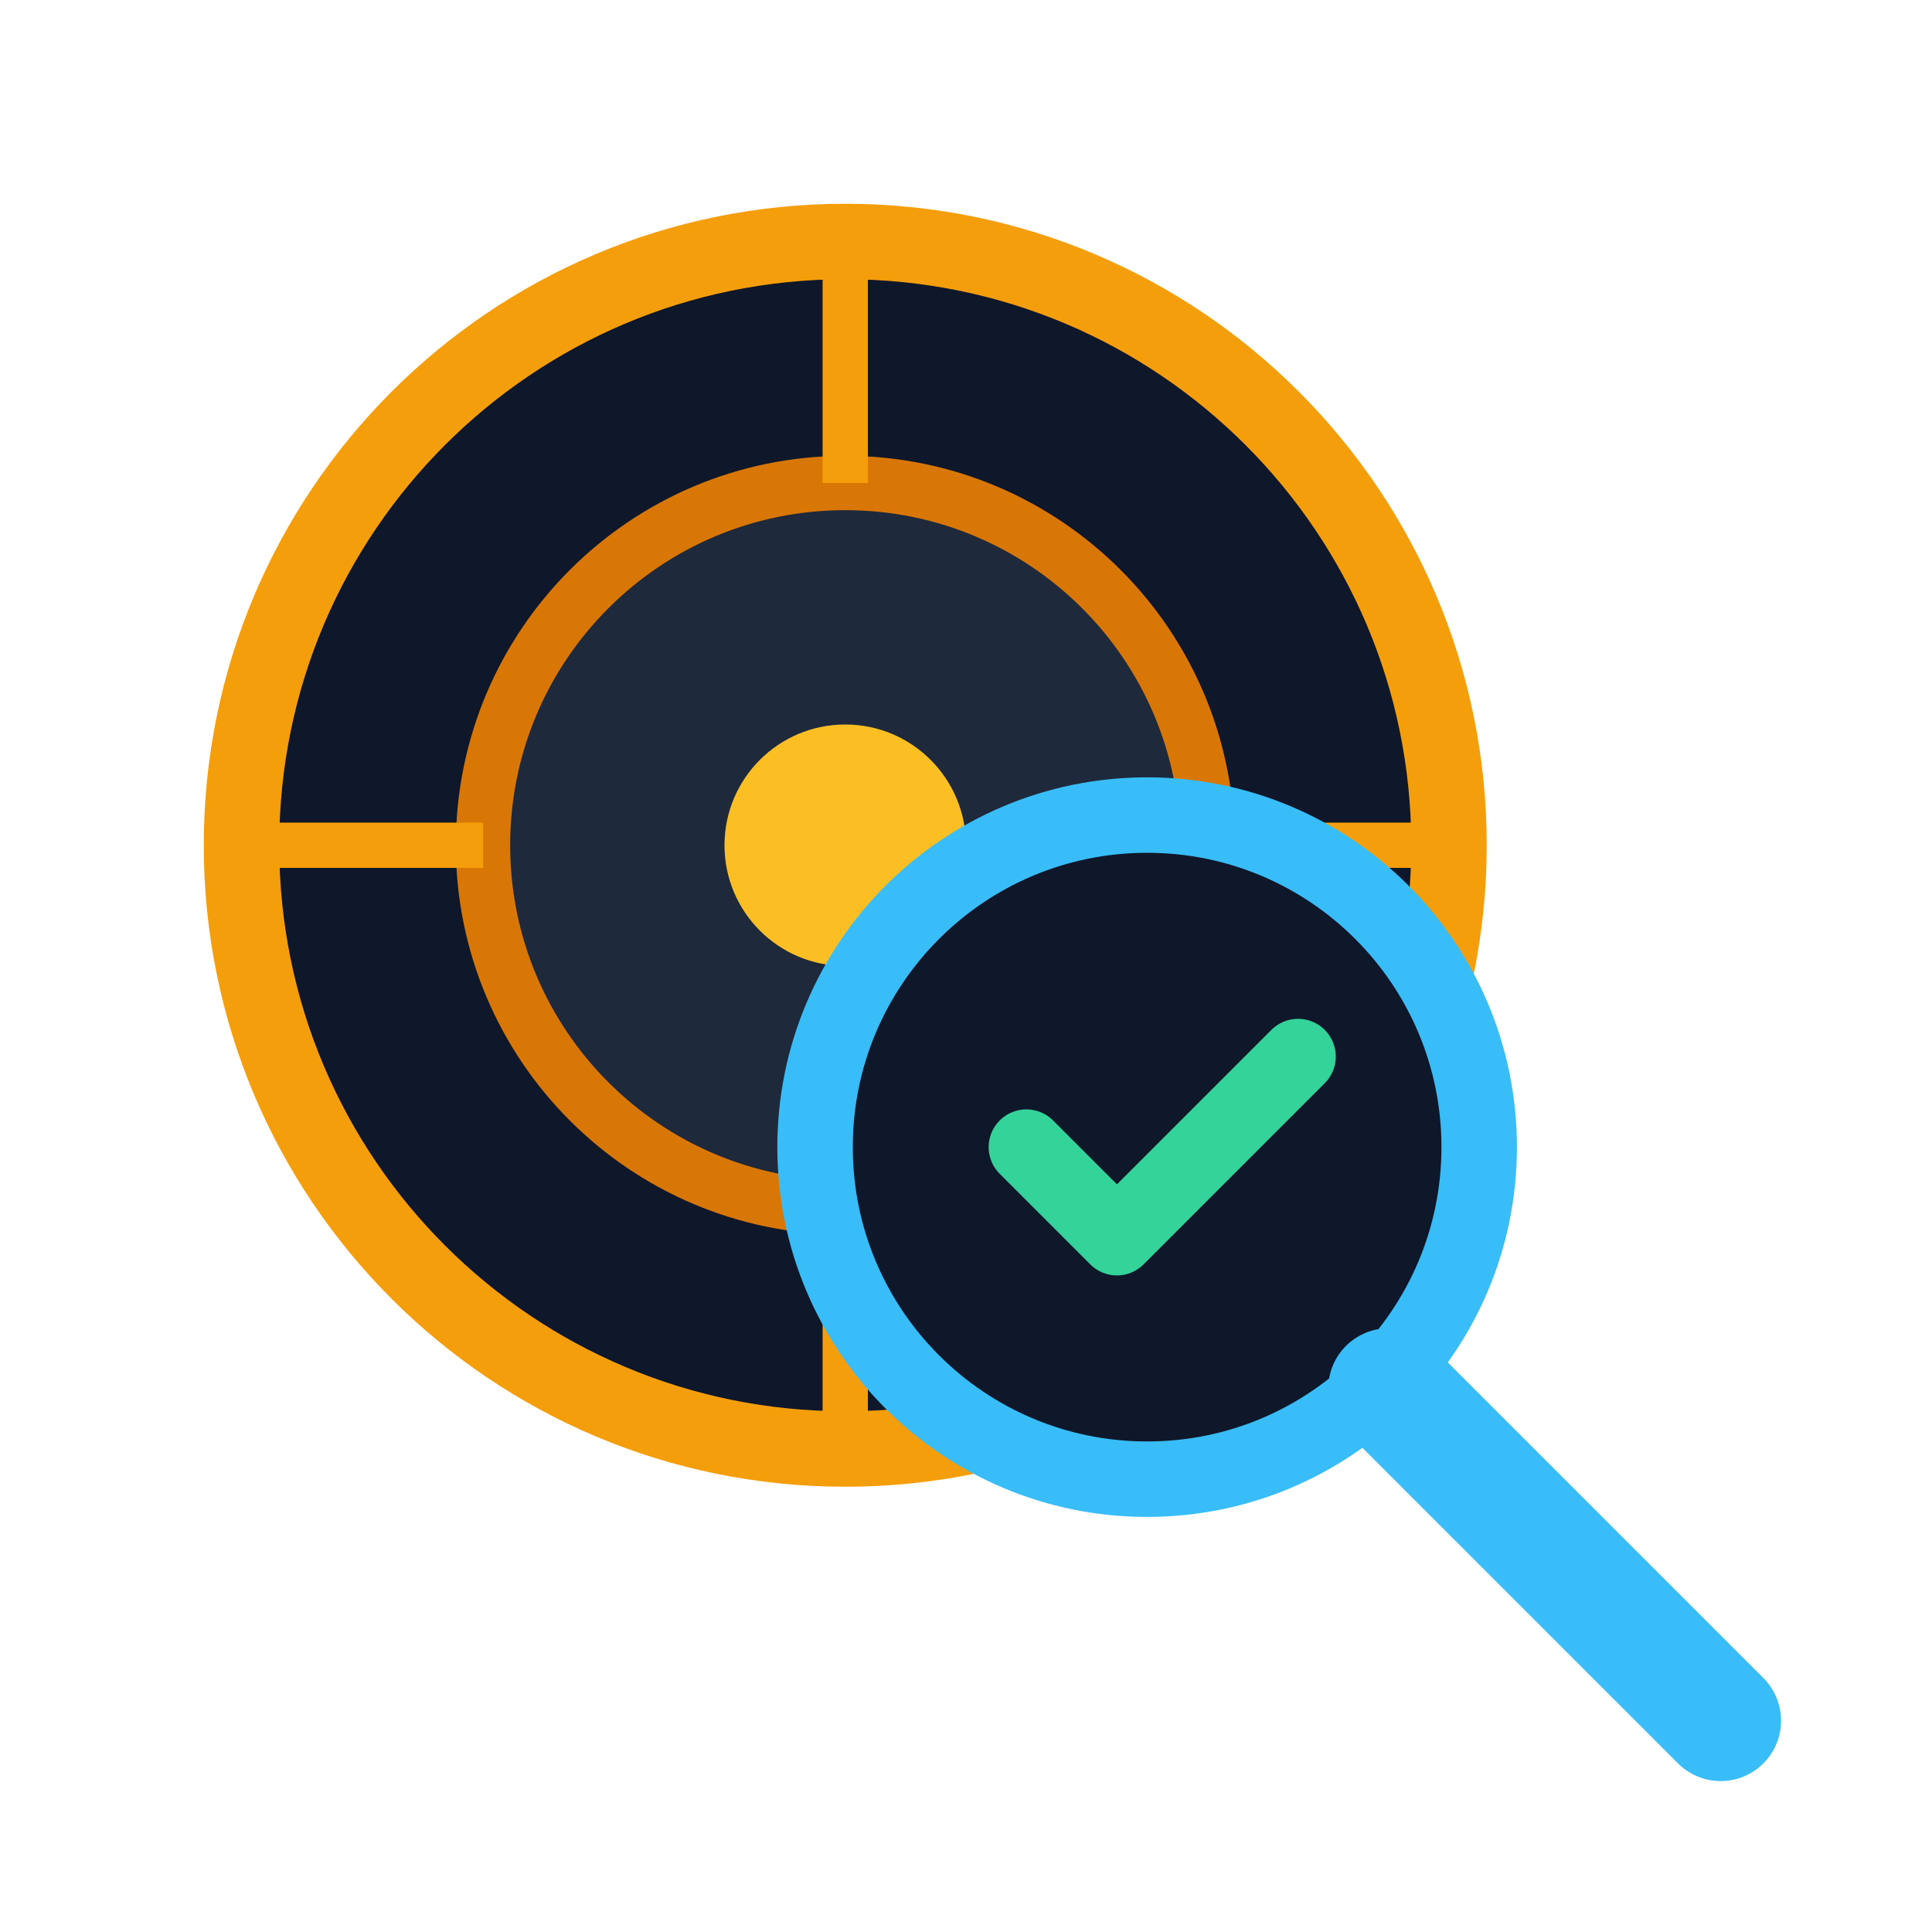
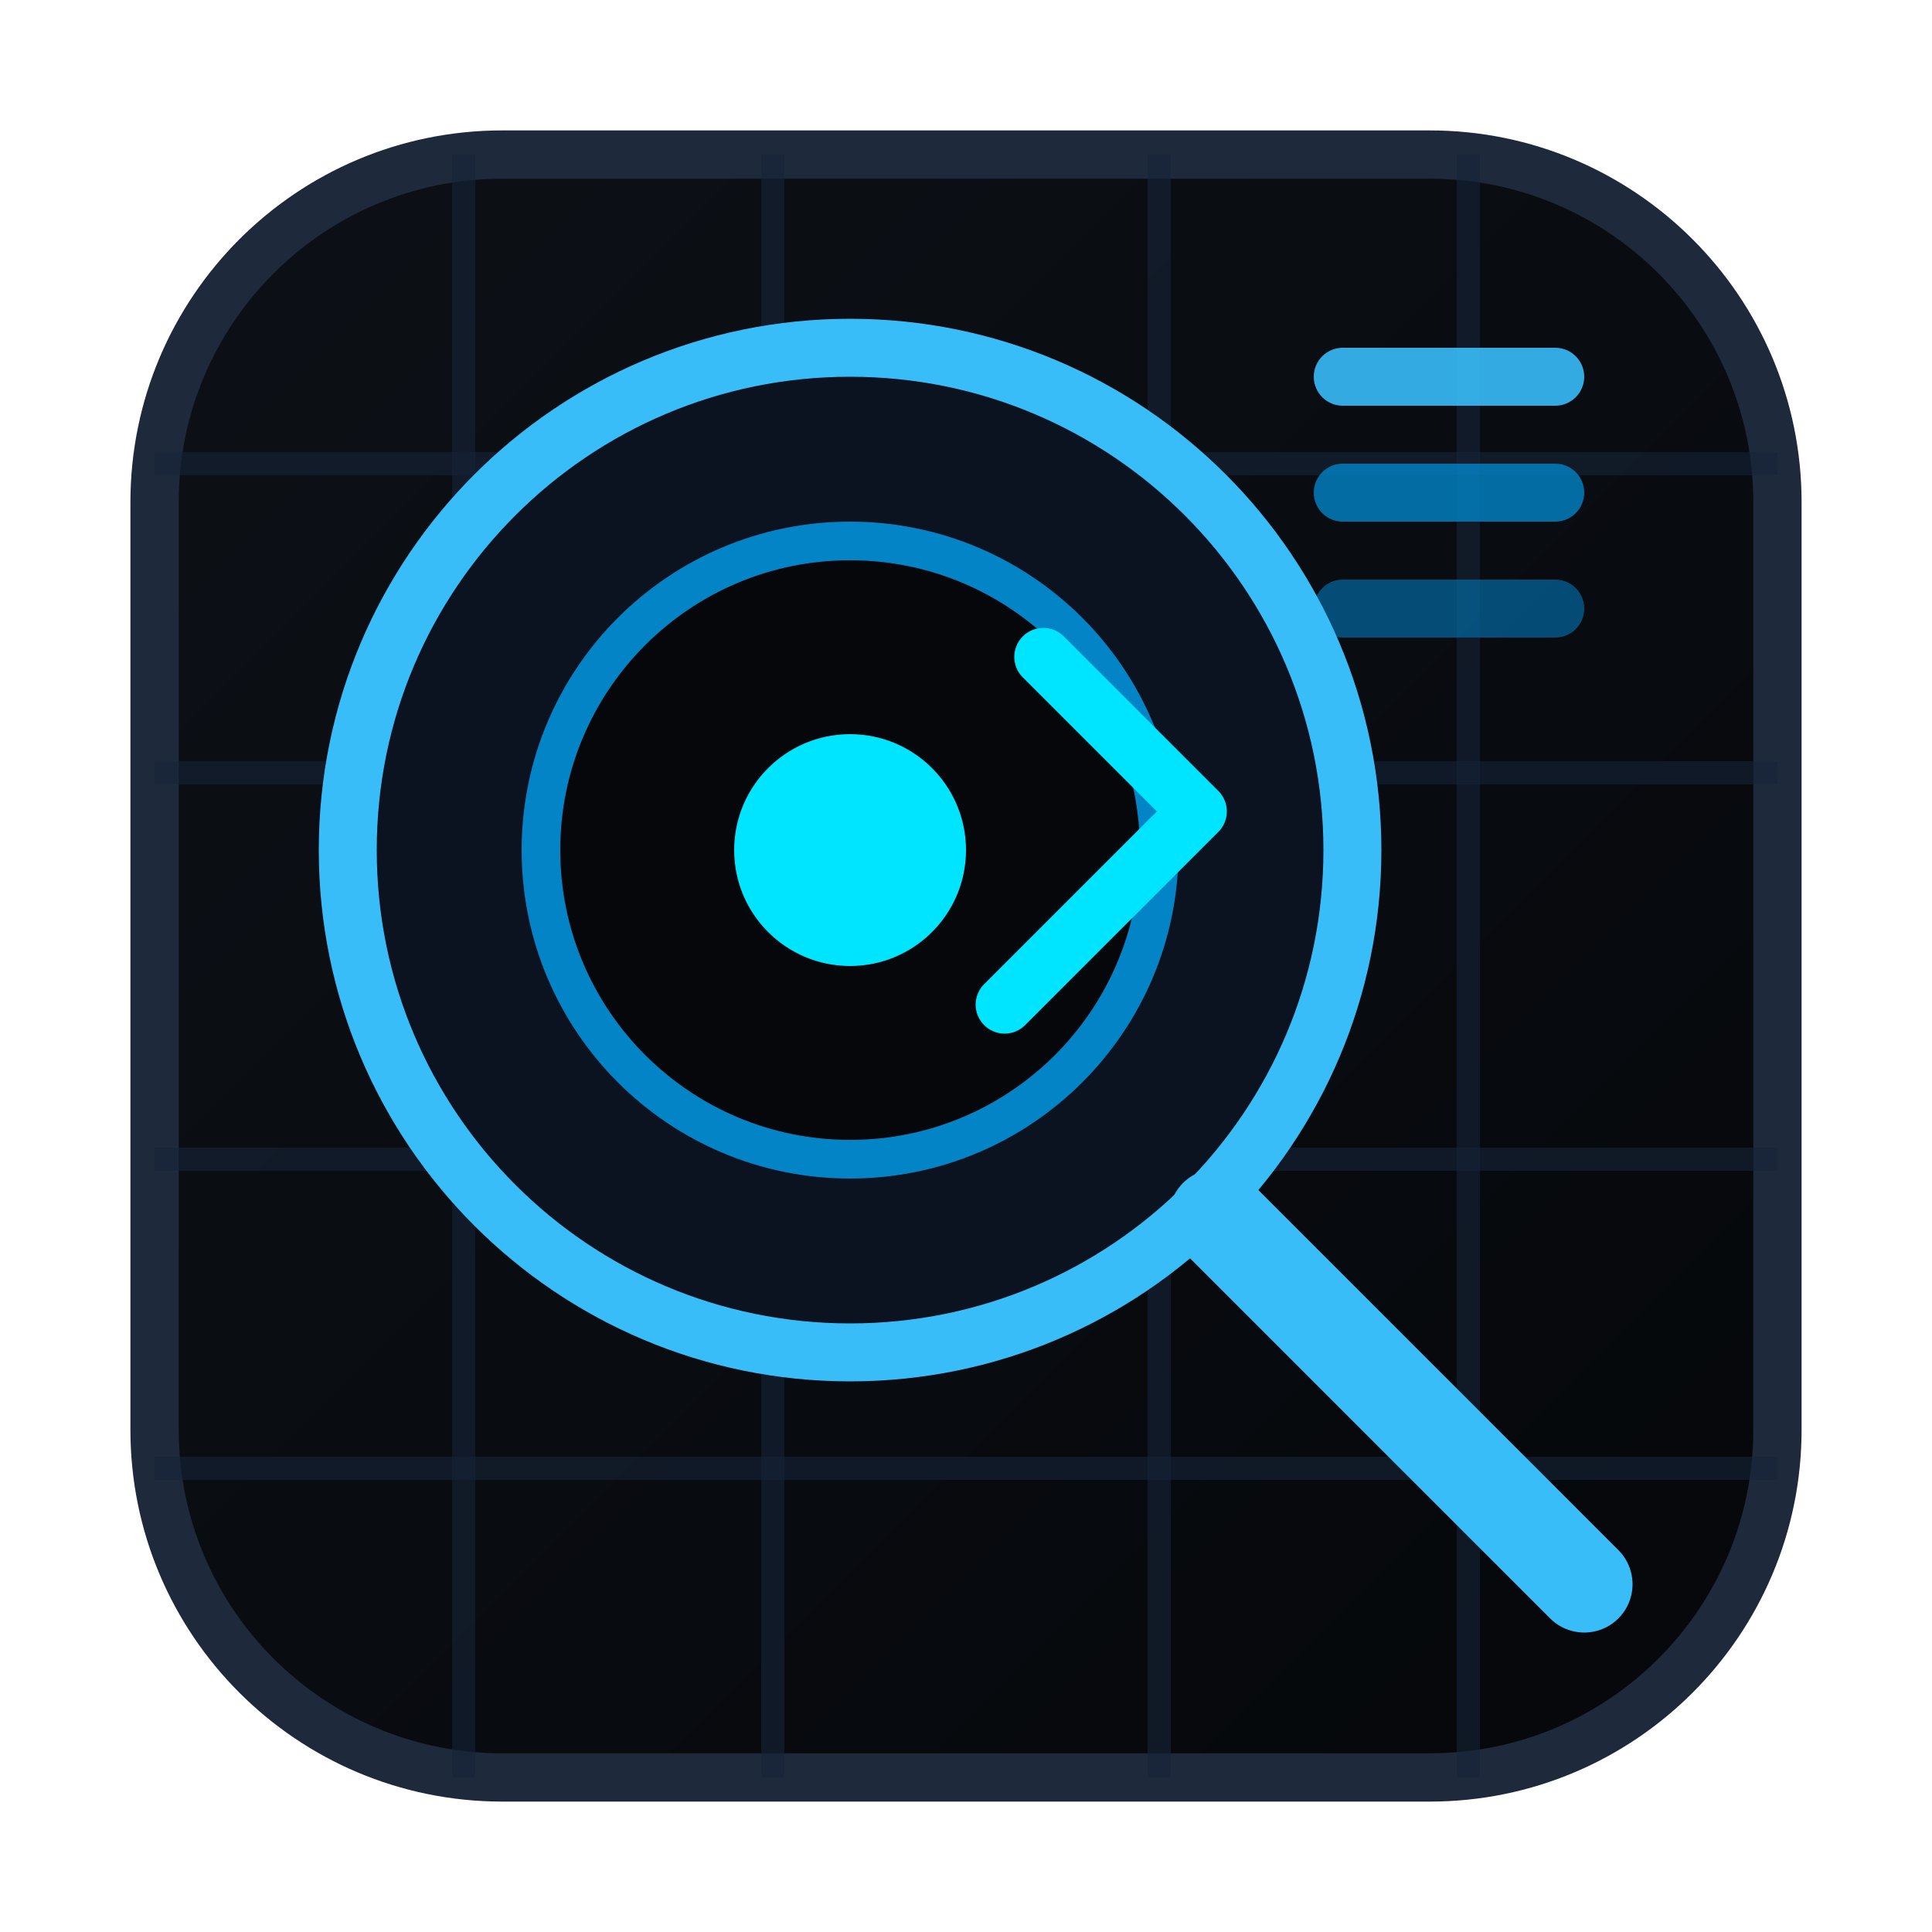
- <svg xmlns="http://www.w3.org/2000/svg" viewBox="0 0 64 64" width="64" height="64">
-   <circle cx="28" cy="28" r="20" fill="#0f172a" stroke="#f59e0b" stroke-width="2.5" />
-   <circle cx="28" cy="28" r="12" fill="#1e293b" stroke="#d97706" stroke-width="1.8" />
-   <circle cx="28" cy="28" r="4" fill="#fbbf24" />
-   <line x1="28" y1="8" x2="28" y2="16" stroke="#f59e0b" stroke-width="1.5" />
-   <line x1="28" y1="40" x2="28" y2="48" stroke="#f59e0b" stroke-width="1.5" />
-   <line x1="8" y1="28" x2="16" y2="28" stroke="#f59e0b" stroke-width="1.5" />
-   <line x1="40" y1="28" x2="48" y2="28" stroke="#f59e0b" stroke-width="1.5" />
-   <circle cx="38" cy="38" r="11" fill="#0f172a" stroke="#38bdf8" stroke-width="2.5" />
-   <line x1="46" y1="46" x2="57" y2="57" stroke="#38bdf8" stroke-width="4" stroke-linecap="round" />
-   <path d="M34 38 L37 41 L43 35" fill="none" stroke="#34d399" stroke-width="2.5" stroke-linecap="round" stroke-linejoin="round" />
+ <svg xmlns="http://www.w3.org/2000/svg" viewBox="0 0 100 100" width="100" height="100">
+   <defs>
+     <linearGradient id="bg_auto" x1="0%" y1="0%" x2="100%" y2="100%">
+       <stop offset="0%" stop-color="#0d1117" />
+       <stop offset="100%" stop-color="#05070a" />
+     </linearGradient>
+   </defs>
+   <rect x="8" y="8" width="84" height="84" rx="18" fill="url(#bg_auto)" stroke="#1e293b" stroke-width="2.5" />
+   <line x1="24" y1="8" x2="24" y2="92" stroke="#162438" stroke-width="1.2" stroke-opacity="0.6" />
+   <line x1="40" y1="8" x2="40" y2="92" stroke="#162438" stroke-width="1.2" stroke-opacity="0.6" />
+   <line x1="60" y1="8" x2="60" y2="92" stroke="#162438" stroke-width="1.2" stroke-opacity="0.6" />
+   <line x1="76" y1="8" x2="76" y2="92" stroke="#162438" stroke-width="1.2" stroke-opacity="0.6" />
+   <line x1="8" y1="24" x2="92" y2="24" stroke="#162438" stroke-width="1.2" stroke-opacity="0.6" />
+   <line x1="8" y1="40" x2="92" y2="40" stroke="#162438" stroke-width="1.2" stroke-opacity="0.6" />
+   <line x1="8" y1="60" x2="92" y2="60" stroke="#162438" stroke-width="1.2" stroke-opacity="0.6" />
+   <line x1="8" y1="76" x2="92" y2="76" stroke="#162438" stroke-width="1.2" stroke-opacity="0.6" />
+   <rect x="68" y="18" width="14" height="3" rx="1.5" fill="#38bdf8" fill-opacity="0.9" />
+   <rect x="68" y="24" width="14" height="3" rx="1.5" fill="#0284c7" fill-opacity="0.8" />
+   <rect x="68" y="30" width="14" height="3" rx="1.5" fill="#0369a1" fill-opacity="0.7" />
+   <circle cx="44" cy="44" r="26" fill="#0b1320" stroke="#38bdf8" stroke-width="3" />
+   <circle cx="44" cy="44" r="16" fill="#05070a" stroke="#0284c7" stroke-width="2" />
+   <circle cx="44" cy="44" r="6" fill="#00e5ff" />
+   <line x1="63" y1="63" x2="82" y2="82" stroke="#38bdf8" stroke-width="5" stroke-linecap="round" />
+   <path d="M54 34 L62 42 L52 52" fill="none" stroke="#00e5ff" stroke-width="3" stroke-linecap="round" stroke-linejoin="round" />
</svg>
